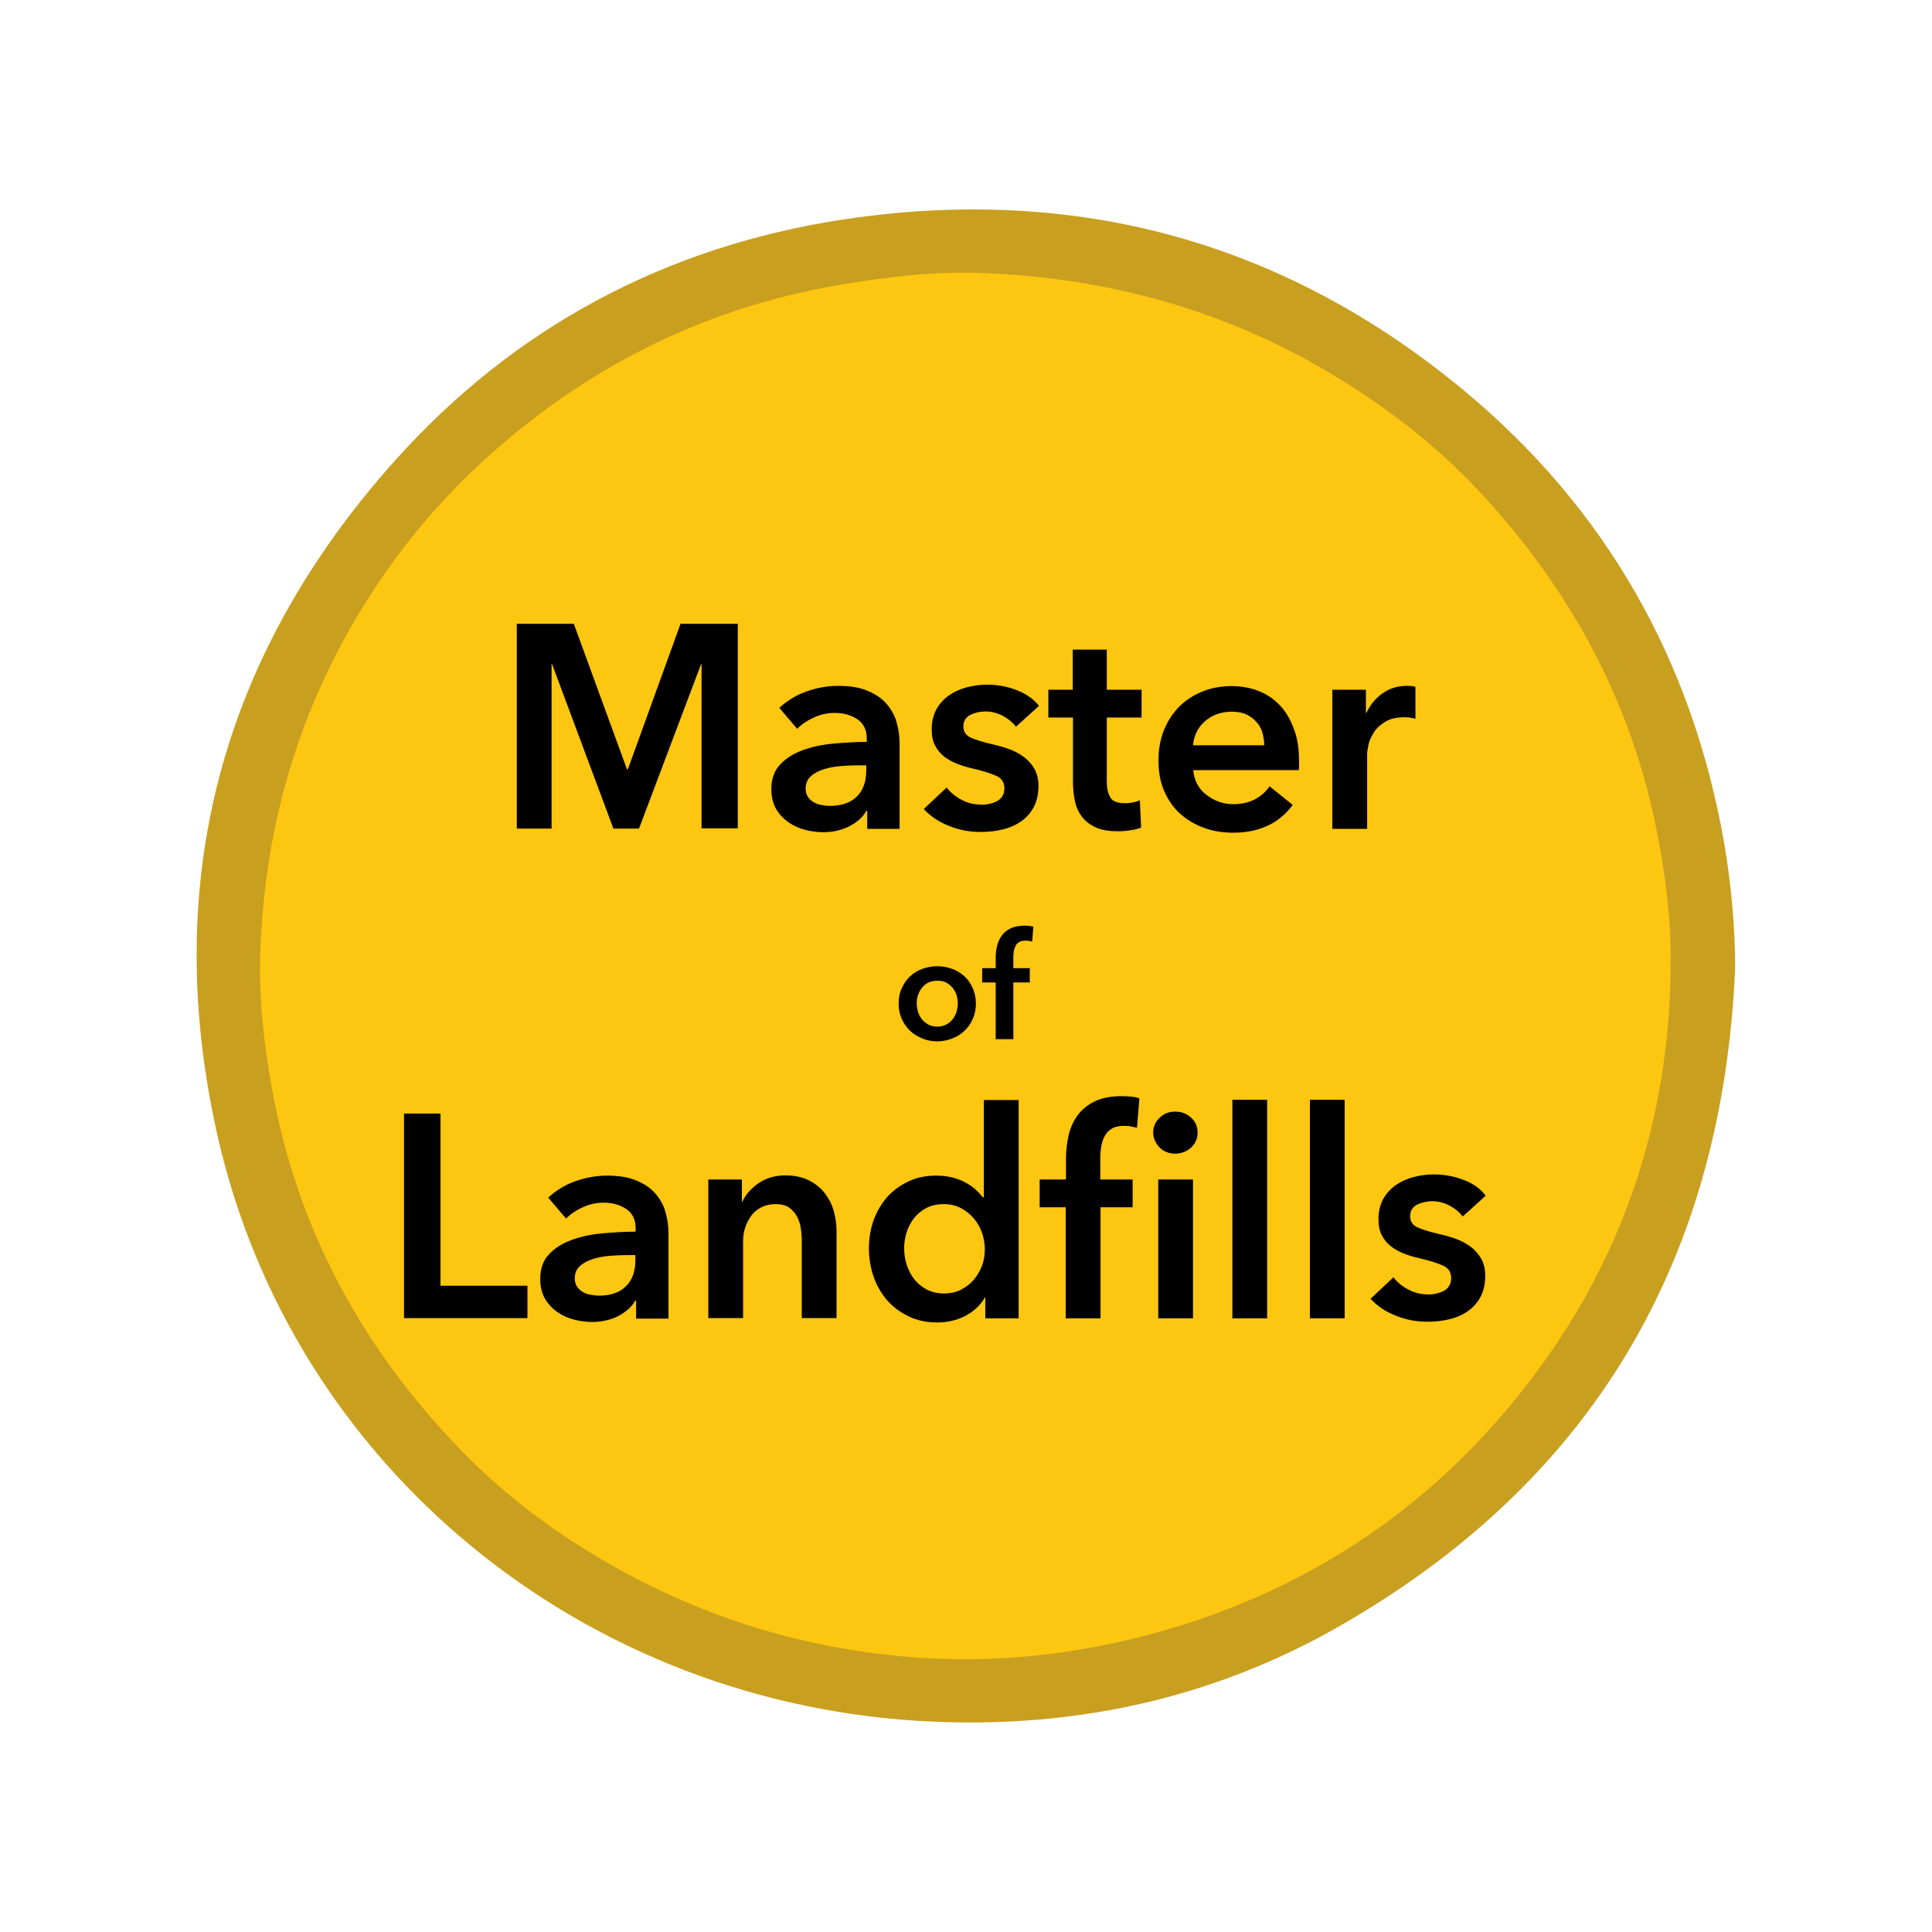
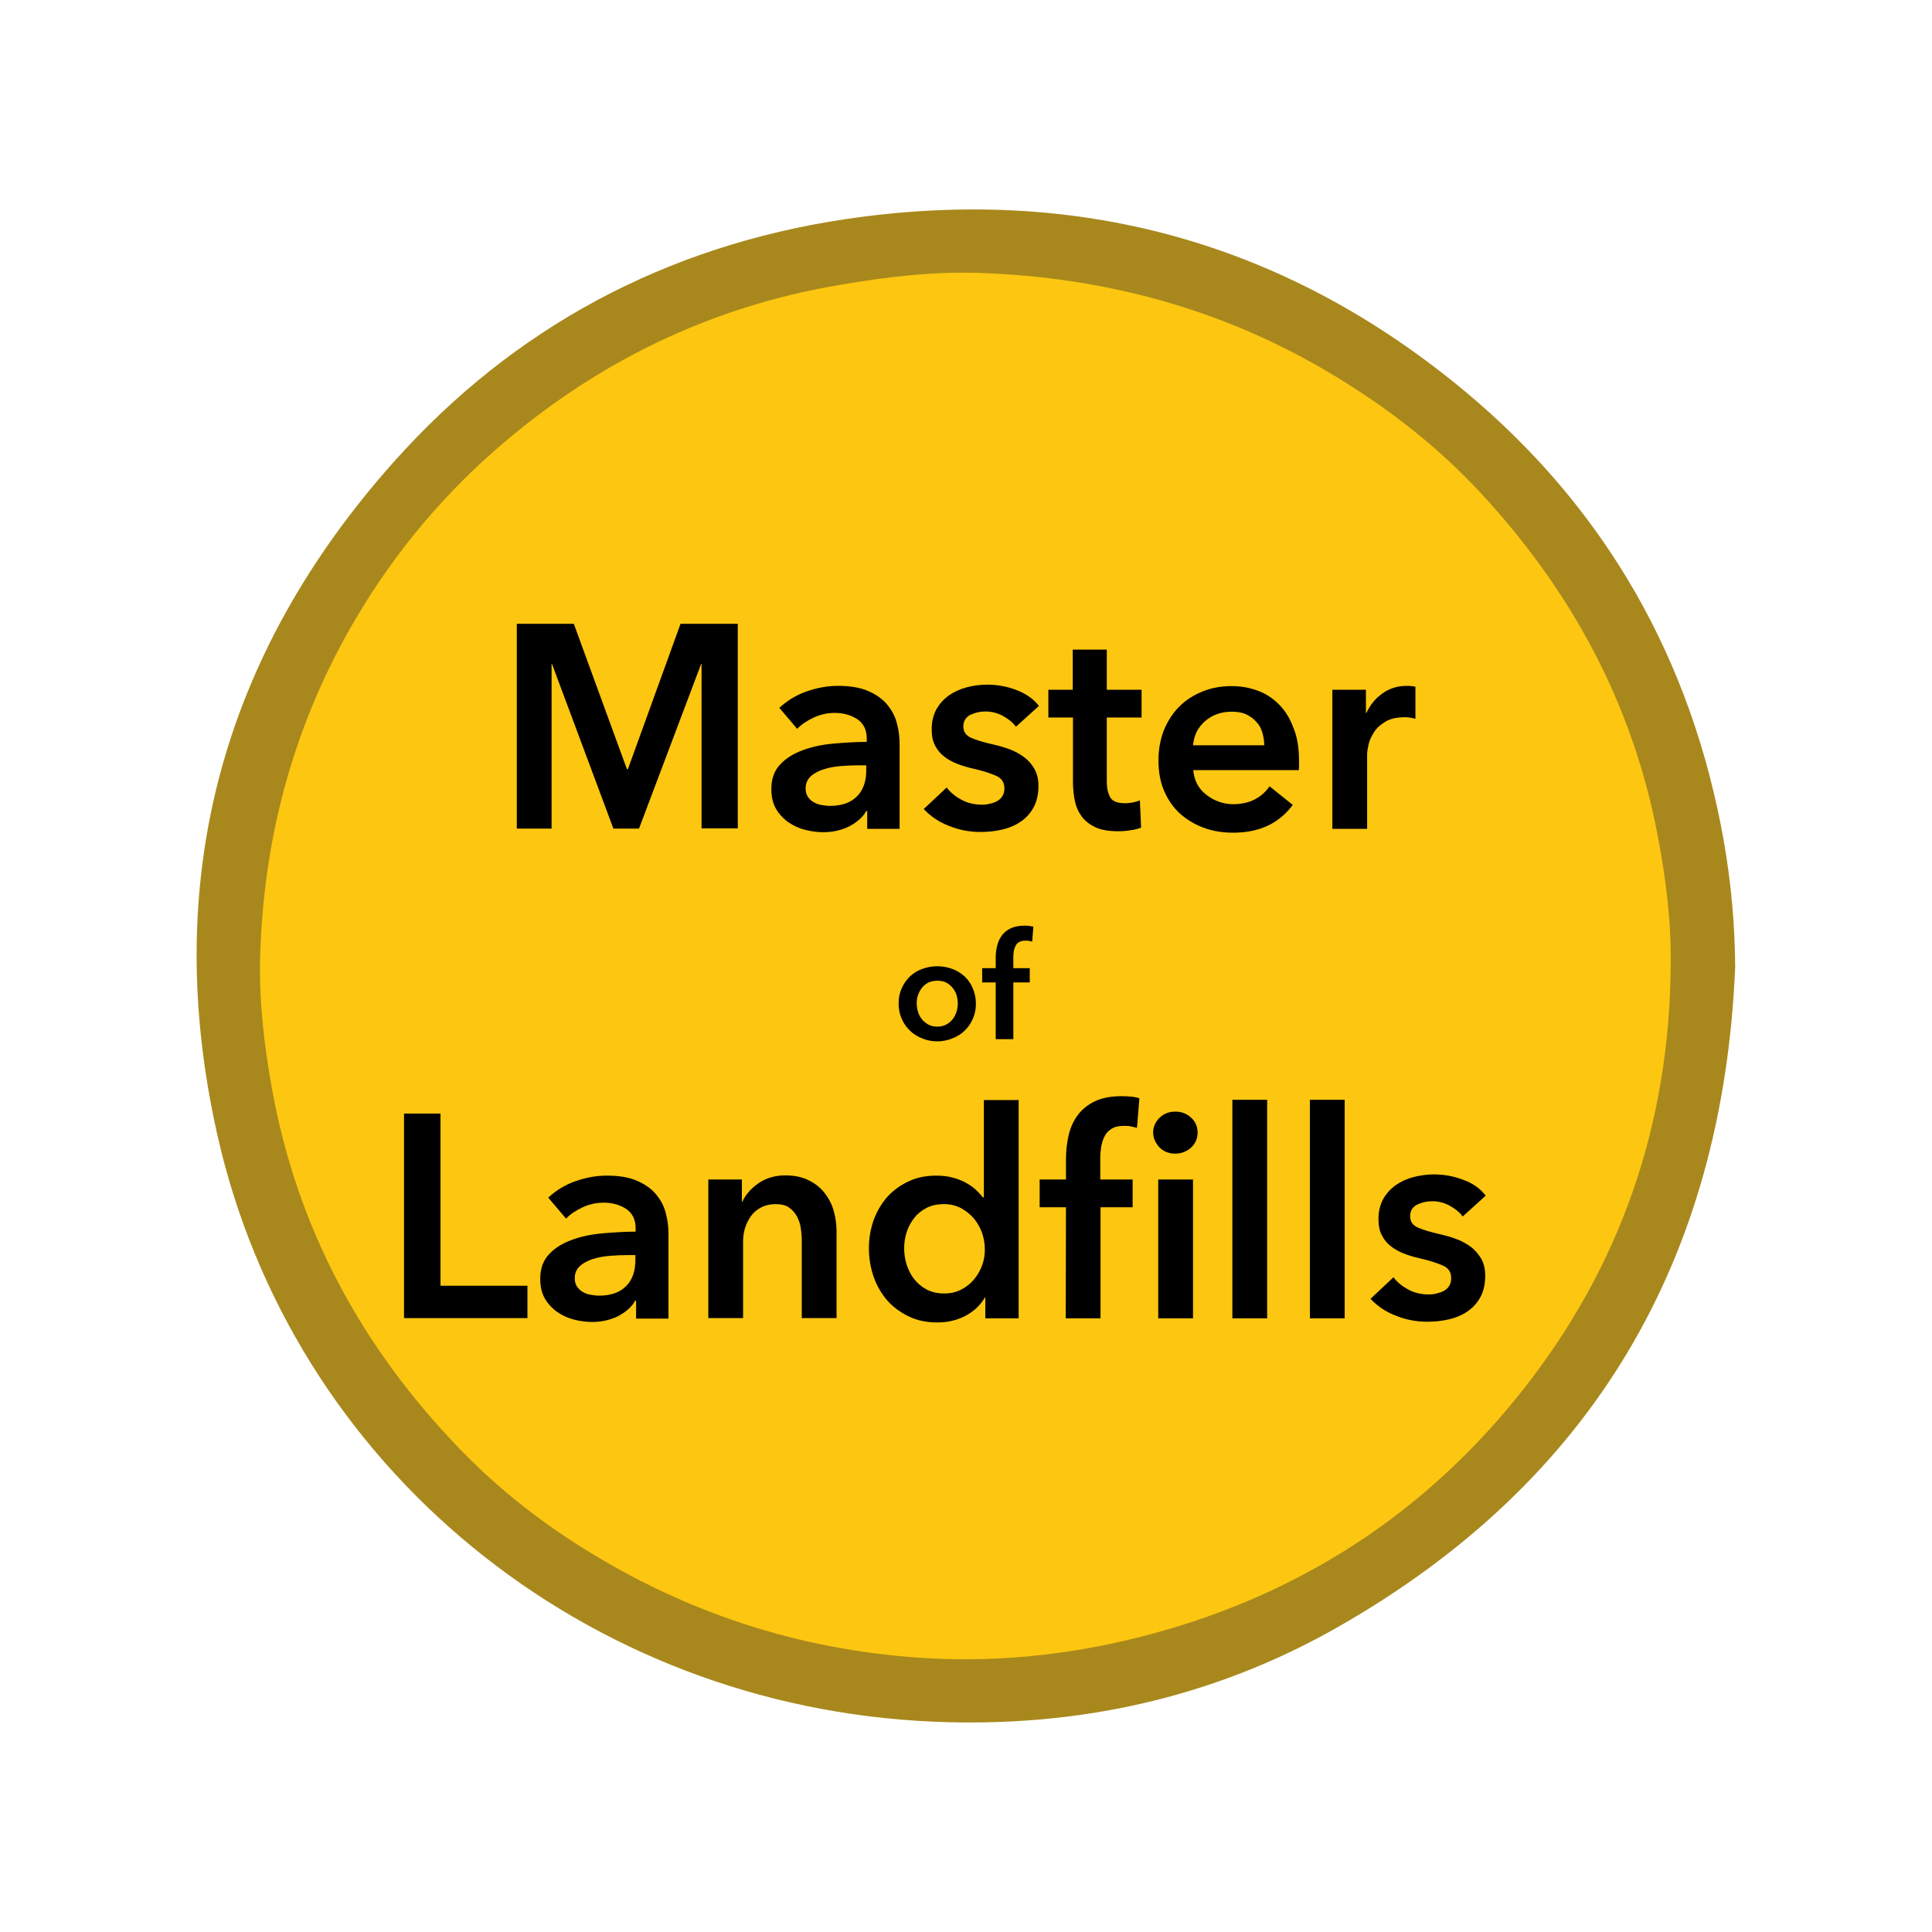
<svg xmlns="http://www.w3.org/2000/svg" version="1.1" id="Layer_1" x="0px" y="0px" viewBox="0 0 800 800" style="enable-background:new 0 0 800 800;" xml:space="preserve">
  <style type="text/css">
- 	.st0{fill:#C89F1F;}
+ 	.st0{fill:#A8881D;}
	.st1{fill:#FDC610;}
</style>
  <g id="locked">
    <path class="st0" d="M718.5,400.5c-5.1,121.2-59,213.3-165,273.5c-51.6,29.3-108,41.5-167.1,38.9   c-144.1-6.2-265.6-105.3-296.5-243.4c-23.4-104.6,1.8-198.3,73.3-278.4C213,135.3,276,101.9,349.7,90.8   c95.6-14.3,181.9,9,256.5,70.9c58.7,48.7,94.3,111.5,107.6,186.6C716.8,365.5,718.4,382.8,718.5,400.5z" />
    <path class="st1" d="M691.8,400c-0.5,65.6-20.8,124.5-61.5,175.9c-39.9,50.4-91.2,83.9-153.5,100.7c-30.1,8.1-60.7,11.7-91.6,10.1   c-50.1-2.7-96.8-17.1-139.8-43.2c-20.2-12.2-38.7-26.6-55-43.5c-40.6-42-67.4-91.4-77.8-149.3c-3.2-17.7-5.3-35.6-4.9-53.5   c1.2-48.8,13.2-94.7,37.5-137.4c15.9-27.8,35.7-52.2,59.6-73.2c41.2-36.2,88.9-59.6,143.3-68.7c18.8-3.2,37.7-5.5,56.8-4.9   c53.3,1.7,103.3,15.4,149,43.4c21.8,13.3,41.9,29,59.2,47.7c37.5,40.4,62.9,87.2,73.3,141.8C689.8,363.7,692.1,381.7,691.8,400z" />
    <g>
      <g>
-         <path d="M214,258.3h23.6l22,60.2h0.4l21.8-60.2h23.7v84.7h-15V275h-0.2l-25.7,68.1H254L228.6,275h-0.2v68.1H214V258.3z" />
-         <path d="M359.1,335.8h-0.4c-1.4,2.6-3.8,4.6-6.9,6.3c-3.2,1.6-6.8,2.5-10.9,2.5c-2.3,0-4.7-0.3-7.2-0.9c-2.5-0.6-4.8-1.6-6.9-3     c-2.1-1.4-3.9-3.2-5.3-5.5c-1.4-2.3-2.1-5.1-2.1-8.4c0-4.3,1.2-7.7,3.7-10.3c2.4-2.6,5.6-4.5,9.4-5.9c3.8-1.4,8.1-2.3,12.7-2.7     c4.7-0.4,9.2-0.7,13.7-0.7v-1.4c0-3.6-1.3-6.2-3.9-8c-2.6-1.7-5.7-2.6-9.3-2.6c-3,0-5.9,0.6-8.7,1.9c-2.8,1.3-5.1,2.8-6.9,4.7     l-7.4-8.7c3.3-3,7-5.3,11.3-6.8c4.3-1.5,8.6-2.3,13-2.3c5.1,0,9.3,0.7,12.6,2.2c3.3,1.4,5.9,3.3,7.8,5.6c1.9,2.3,3.3,4.9,4,7.8     c0.8,2.9,1.1,5.7,1.1,8.6v35h-13.4V335.8z M358.8,316.9h-3.2c-2.3,0-4.7,0.1-7.3,0.3c-2.6,0.2-4.9,0.6-7.1,1.3     c-2.2,0.7-4,1.6-5.4,2.9c-1.4,1.2-2.2,2.9-2.2,5.1c0,1.4,0.3,2.5,0.9,3.4c0.6,0.9,1.4,1.7,2.3,2.2c1,0.6,2,1,3.2,1.2     c1.2,0.2,2.4,0.4,3.6,0.4c4.9,0,8.7-1.3,11.3-4c2.6-2.6,3.8-6.2,3.8-10.8V316.9z" />
-         <path d="M420.7,300.9c-1.3-1.7-3-3.1-5.3-4.4c-2.2-1.2-4.7-1.9-7.3-1.9c-2.3,0-4.4,0.5-6.3,1.4c-1.9,1-2.9,2.6-2.9,4.8     c0,2.2,1.1,3.8,3.2,4.7c2.1,0.9,5.2,1.9,9.3,2.8c2.2,0.5,4.3,1.1,6.5,1.9c2.2,0.8,4.2,1.9,6,3.2c1.8,1.3,3.3,3,4.4,4.9     c1.1,2,1.7,4.3,1.7,7.1c0,3.5-0.7,6.5-2,8.9c-1.3,2.4-3.1,4.4-5.3,5.9c-2.2,1.5-4.7,2.6-7.7,3.3c-2.9,0.7-5.9,1-9,1     c-4.5,0-8.8-0.8-13-2.5c-4.2-1.6-7.7-4-10.5-7l9.5-8.9c1.6,2.1,3.7,3.8,6.2,5.1c2.6,1.4,5.4,2,8.5,2c1,0,2.1-0.1,3.2-0.4     c1.1-0.2,2.1-0.6,3-1.1c0.9-0.5,1.7-1.2,2.2-2.1c0.6-0.9,0.8-2,0.8-3.2c0-2.4-1.1-4.1-3.3-5.1c-2.2-1-5.5-2.1-9.9-3.1     c-2.2-0.5-4.2-1.1-6.3-1.9c-2-0.8-3.9-1.8-5.4-3c-1.6-1.2-2.9-2.8-3.8-4.6c-1-1.8-1.4-4.1-1.4-6.8c0-3.2,0.7-5.9,2-8.3     c1.3-2.3,3.1-4.2,5.2-5.7c2.2-1.5,4.6-2.6,7.3-3.3c2.7-0.7,5.5-1.1,8.4-1.1c4.1,0,8.2,0.7,12.1,2.2s7.1,3.6,9.4,6.6L420.7,300.9z     " />
-         <path d="M434.1,297.1v-11.5h10.1V269h14.1v16.6h14.4v11.5h-14.4v26.7c0,2.6,0.5,4.7,1.4,6.3c0.9,1.7,3,2.5,6.2,2.5     c1,0,2-0.1,3.1-0.3c1.1-0.2,2.1-0.5,3-0.9l0.5,11.3c-1.3,0.5-2.8,0.9-4.5,1.1c-1.8,0.3-3.4,0.4-5,0.4c-3.8,0-6.9-0.5-9.3-1.6     s-4.3-2.6-5.7-4.4c-1.4-1.9-2.4-4-2.9-6.5c-0.5-2.4-0.8-5-0.8-7.8v-26.8H434.1z" />
-         <path d="M537.9,315.1c0,0.6,0,1.3,0,1.9c0,0.6,0,1.3-0.1,1.9h-43.7c0.2,2.1,0.7,4,1.6,5.7c0.9,1.7,2.1,3.2,3.7,4.4     c1.5,1.2,3.2,2.2,5.1,2.9s3.9,1.1,6,1.1c3.6,0,6.6-0.7,9.1-2c2.5-1.3,4.5-3.1,6.1-5.4l9.6,7.7c-5.7,7.7-13.9,11.5-24.7,11.5     c-4.5,0-8.6-0.7-12.3-2.1c-3.8-1.4-7-3.4-9.8-5.9c-2.8-2.6-4.9-5.7-6.5-9.4s-2.3-7.9-2.3-12.6c0-4.6,0.8-8.8,2.3-12.6     c1.6-3.8,3.7-7,6.4-9.7c2.7-2.7,5.9-4.7,9.6-6.2c3.7-1.5,7.7-2.2,12-2.2c4,0,7.7,0.7,11.1,2c3.4,1.3,6.3,3.3,8.8,5.9     c2.5,2.6,4.4,5.8,5.8,9.7C537.2,305.3,537.9,309.9,537.9,315.1z M523.5,308.6c0-1.8-0.3-3.6-0.8-5.3c-0.5-1.7-1.3-3.2-2.5-4.4     c-1.1-1.3-2.5-2.3-4.2-3.1c-1.7-0.8-3.7-1.1-6-1.1c-4.3,0-8,1.3-11,3.9c-3,2.6-4.6,5.9-5,10H523.5z" />
-         <path d="M551.8,285.6h13.8v9.6h0.2c1.6-3.4,3.8-6.1,6.7-8.1c2.9-2.1,6.2-3.1,10.1-3.1c0.6,0,1.2,0,1.8,0.1c0.6,0,1.2,0.1,1.7,0.3     v13.2c-1-0.2-1.8-0.4-2.5-0.5c-0.7-0.1-1.3-0.1-2-0.1c-3.3,0-5.9,0.6-7.9,1.8c-2,1.2-3.6,2.6-4.7,4.3c-1.1,1.7-1.9,3.4-2.3,5.1     c-0.4,1.8-0.6,3.2-0.6,4.2v30.8h-14.4V285.6z" />
+         <path d="M214,258.3h23.6l22,60.2h0.4l21.8-60.2h23.7V343h-15v-68h-0.2l-25.7,68.1H254L228.6,275h-0.2v68.1H214V258.3z" />
+         <path d="M359.1,335.8h-0.4c-1.4,2.6-3.8,4.6-6.9,6.3c-3.2,1.6-6.8,2.5-10.9,2.5c-2.3,0-4.7-0.3-7.2-0.9s-4.8-1.6-6.9-3     s-3.9-3.2-5.3-5.5s-2.1-5.1-2.1-8.4c0-4.3,1.2-7.7,3.7-10.3c2.4-2.6,5.6-4.5,9.4-5.9s8.1-2.3,12.7-2.7c4.7-0.4,9.2-0.7,13.7-0.7     v-1.4c0-3.6-1.3-6.2-3.9-8c-2.6-1.7-5.7-2.6-9.3-2.6c-3,0-5.9,0.6-8.7,1.9c-2.8,1.3-5.1,2.8-6.9,4.7l-7.4-8.7     c3.3-3,7-5.3,11.3-6.8s8.6-2.3,13-2.3c5.1,0,9.3,0.7,12.6,2.2c3.3,1.4,5.9,3.3,7.8,5.6c1.9,2.3,3.3,4.9,4,7.8     c0.8,2.9,1.1,5.7,1.1,8.6v35h-13.4L359.1,335.8L359.1,335.8z M358.8,316.9h-3.2c-2.3,0-4.7,0.1-7.3,0.3c-2.6,0.2-4.9,0.6-7.1,1.3     c-2.2,0.7-4,1.6-5.4,2.9c-1.4,1.2-2.2,2.9-2.2,5.1c0,1.4,0.3,2.5,0.9,3.4s1.4,1.7,2.3,2.2c1,0.6,2,1,3.2,1.2s2.4,0.4,3.6,0.4     c4.9,0,8.7-1.3,11.3-4c2.6-2.6,3.8-6.2,3.8-10.8v-2H358.8z" />
+         <path d="M420.7,300.9c-1.3-1.7-3-3.1-5.3-4.4c-2.2-1.2-4.7-1.9-7.3-1.9c-2.3,0-4.4,0.5-6.3,1.4c-1.9,1-2.9,2.6-2.9,4.8     c0,2.2,1.1,3.8,3.2,4.7c2.1,0.9,5.2,1.9,9.3,2.8c2.2,0.5,4.3,1.1,6.5,1.9s4.2,1.9,6,3.2c1.8,1.3,3.3,3,4.4,4.9     c1.1,2,1.7,4.3,1.7,7.1c0,3.5-0.7,6.5-2,8.9s-3.1,4.4-5.3,5.9c-2.2,1.5-4.7,2.6-7.7,3.3c-2.9,0.7-5.9,1-9,1     c-4.5,0-8.8-0.8-13-2.5c-4.2-1.6-7.7-4-10.5-7l9.5-8.9c1.6,2.1,3.7,3.8,6.2,5.1c2.6,1.4,5.4,2,8.5,2c1,0,2.1-0.1,3.2-0.4     c1.1-0.2,2.1-0.6,3-1.1s1.7-1.2,2.2-2.1c0.6-0.9,0.8-2,0.8-3.2c0-2.4-1.1-4.1-3.3-5.1c-2.2-1-5.5-2.1-9.9-3.1     c-2.2-0.5-4.2-1.1-6.3-1.9c-2-0.8-3.9-1.8-5.4-3c-1.6-1.2-2.9-2.8-3.8-4.6c-1-1.8-1.4-4.1-1.4-6.8c0-3.2,0.7-5.9,2-8.3     c1.3-2.3,3.1-4.2,5.2-5.7c2.2-1.5,4.6-2.6,7.3-3.3c2.7-0.7,5.5-1.1,8.4-1.1c4.1,0,8.2,0.7,12.1,2.2s7.1,3.6,9.4,6.6L420.7,300.9z     " />
+         <path d="M434.1,297.1v-11.5h10.1V269h14.1v16.6h14.4v11.5h-14.4v26.7c0,2.6,0.5,4.7,1.4,6.3c0.9,1.7,3,2.5,6.2,2.5     c1,0,2-0.1,3.1-0.3c1.1-0.2,2.1-0.5,3-0.9l0.5,11.3c-1.3,0.5-2.8,0.9-4.5,1.1c-1.8,0.3-3.4,0.4-5,0.4c-3.8,0-6.9-0.5-9.3-1.6     s-4.3-2.6-5.7-4.4c-1.4-1.9-2.4-4-2.9-6.5c-0.5-2.4-0.8-5-0.8-7.8v-26.8L434.1,297.1L434.1,297.1z" />
+         <path d="M537.9,315.1c0,0.6,0,1.3,0,1.9s0,1.3-0.1,1.9h-43.7c0.2,2.1,0.7,4,1.6,5.7s2.1,3.2,3.7,4.4c1.5,1.2,3.2,2.2,5.1,2.9     s3.9,1.1,6,1.1c3.6,0,6.6-0.7,9.1-2s4.5-3.1,6.1-5.4l9.6,7.7c-5.7,7.7-13.9,11.5-24.7,11.5c-4.5,0-8.6-0.7-12.3-2.1     c-3.8-1.4-7-3.4-9.8-5.9c-2.8-2.6-4.9-5.7-6.5-9.4s-2.3-7.9-2.3-12.6c0-4.6,0.8-8.8,2.3-12.6c1.6-3.8,3.7-7,6.4-9.7     c2.7-2.7,5.9-4.7,9.6-6.2s7.7-2.2,12-2.2c4,0,7.7,0.7,11.1,2c3.4,1.3,6.3,3.3,8.8,5.9s4.4,5.8,5.8,9.7     C537.2,305.3,537.9,309.9,537.9,315.1z M523.5,308.6c0-1.8-0.3-3.6-0.8-5.3c-0.5-1.7-1.3-3.2-2.5-4.4c-1.1-1.3-2.5-2.3-4.2-3.1     c-1.7-0.8-3.7-1.1-6-1.1c-4.3,0-8,1.3-11,3.9s-4.6,5.9-5,10H523.5z" />
+         <path d="M551.8,285.6h13.8v9.6h0.2c1.6-3.4,3.8-6.1,6.7-8.1c2.9-2.1,6.2-3.1,10.1-3.1c0.6,0,1.2,0,1.8,0.1c0.6,0,1.2,0.1,1.7,0.3     v13.2c-1-0.2-1.8-0.4-2.5-0.5s-1.3-0.1-2-0.1c-3.3,0-5.9,0.6-7.9,1.8c-2,1.2-3.6,2.6-4.7,4.3c-1.1,1.7-1.9,3.4-2.3,5.1     c-0.4,1.8-0.6,3.2-0.6,4.2v30.8h-14.4v-57.6H551.8z" />
      </g>
      <g>
-         <path d="M372.1,415.5c0-2.3,0.4-4.4,1.3-6.3c0.8-1.9,2-3.5,3.4-4.9c1.4-1.3,3.1-2.4,5.1-3.1c2-0.7,4-1.1,6.2-1.1     c2.2,0,4.3,0.4,6.2,1.1c2,0.7,3.6,1.8,5.1,3.1c1.4,1.3,2.6,3,3.4,4.9c0.8,1.9,1.3,4,1.3,6.3c0,2.3-0.4,4.4-1.3,6.4     c-0.8,1.9-2,3.6-3.4,4.9c-1.4,1.4-3.1,2.4-5.1,3.2c-2,0.8-4,1.2-6.2,1.2c-2.2,0-4.3-0.4-6.2-1.2c-2-0.8-3.6-1.8-5.1-3.2     c-1.4-1.4-2.6-3-3.4-4.9C372.5,419.9,372.1,417.8,372.1,415.5z M379.6,415.5c0,1.1,0.2,2.3,0.5,3.4c0.3,1.1,0.9,2.2,1.6,3.1     c0.7,0.9,1.6,1.6,2.6,2.2c1.1,0.6,2.3,0.9,3.8,0.9c1.5,0,2.7-0.3,3.8-0.9c1.1-0.6,1.9-1.3,2.6-2.2c0.7-0.9,1.2-1.9,1.6-3.1     c0.3-1.1,0.5-2.3,0.5-3.4c0-1.1-0.2-2.3-0.5-3.4c-0.3-1.1-0.9-2.1-1.6-3c-0.7-0.9-1.6-1.6-2.6-2.2c-1.1-0.6-2.3-0.8-3.8-0.8     c-1.5,0-2.7,0.3-3.8,0.8c-1.1,0.6-1.9,1.3-2.6,2.2c-0.7,0.9-1.2,1.9-1.6,3C379.7,413.2,379.6,414.3,379.6,415.5z" />
-         <path d="M412.3,406.8h-5.6v-5.9h5.6v-4.3c0-1.8,0.2-3.4,0.6-5c0.4-1.6,1-3,2-4.3c0.9-1.2,2.1-2.2,3.6-2.9     c1.5-0.7,3.4-1.1,5.7-1.1c0.8,0,1.5,0,2,0.1c0.5,0.1,1.1,0.2,1.7,0.3l-0.5,6.2c-0.4-0.1-0.8-0.2-1.3-0.3c-0.5-0.1-1-0.1-1.5-0.1     c-1.1,0-1.9,0.2-2.6,0.6c-0.7,0.4-1.2,0.9-1.5,1.6c-0.3,0.7-0.6,1.4-0.7,2.1c-0.1,0.8-0.2,1.5-0.2,2.3v4.8h6.8v5.9h-6.8v23.5     h-7.3V406.8z" />
+         <path d="M372.1,415.5c0-2.3,0.4-4.4,1.3-6.3c0.8-1.9,2-3.5,3.4-4.9c1.4-1.3,3.1-2.4,5.1-3.1s4-1.1,6.2-1.1s4.3,0.4,6.2,1.1     c2,0.7,3.6,1.8,5.1,3.1c1.4,1.3,2.6,3,3.4,4.9s1.3,4,1.3,6.3s-0.4,4.4-1.3,6.4c-0.8,1.9-2,3.6-3.4,4.9c-1.4,1.4-3.1,2.4-5.1,3.2     c-2,0.8-4,1.2-6.2,1.2s-4.3-0.4-6.2-1.2c-2-0.8-3.6-1.8-5.1-3.2c-1.4-1.4-2.6-3-3.4-4.9C372.5,419.9,372.1,417.8,372.1,415.5z      M379.6,415.5c0,1.1,0.2,2.3,0.5,3.4s0.9,2.2,1.6,3.1s1.6,1.6,2.6,2.2c1.1,0.6,2.3,0.9,3.8,0.9s2.7-0.3,3.8-0.9     c1.1-0.6,1.9-1.3,2.6-2.2c0.7-0.9,1.2-1.9,1.6-3.1c0.3-1.1,0.5-2.3,0.5-3.4s-0.2-2.3-0.5-3.4s-0.9-2.1-1.6-3s-1.6-1.6-2.6-2.2     c-1.1-0.6-2.3-0.8-3.8-0.8s-2.7,0.3-3.8,0.8c-1.1,0.6-1.9,1.3-2.6,2.2c-0.7,0.9-1.2,1.9-1.6,3S379.6,414.3,379.6,415.5z" />
+         <path d="M412.3,406.8h-5.6v-5.9h5.6v-4.3c0-1.8,0.2-3.4,0.6-5s1-3,2-4.3c0.9-1.2,2.1-2.2,3.6-2.9c1.5-0.7,3.4-1.1,5.7-1.1     c0.8,0,1.5,0,2,0.1s1.1,0.2,1.7,0.3l-0.5,6.2c-0.4-0.1-0.8-0.2-1.3-0.3c-0.5-0.1-1-0.1-1.5-0.1c-1.1,0-1.9,0.2-2.6,0.6     s-1.2,0.9-1.5,1.6s-0.6,1.4-0.7,2.1c-0.1,0.8-0.2,1.5-0.2,2.3v4.8h6.8v5.9h-6.8v23.5h-7.3L412.3,406.8L412.3,406.8z" />
      </g>
    </g>
  </g>
  <g>
-     <path d="M167.3,461.1h15.1v71.3h36v13.4h-51.1V461.1z" />
-     <path d="M263.4,538.6H263c-1.4,2.6-3.8,4.6-6.9,6.3c-3.2,1.6-6.8,2.5-10.9,2.5c-2.3,0-4.7-0.3-7.2-0.9c-2.5-0.6-4.8-1.6-6.9-3   c-2.1-1.4-3.9-3.2-5.3-5.5c-1.4-2.3-2.1-5.1-2.1-8.4c0-4.3,1.2-7.7,3.7-10.3c2.4-2.6,5.6-4.5,9.4-5.9c3.8-1.4,8.1-2.3,12.7-2.7   c4.7-0.4,9.2-0.7,13.7-0.7v-1.4c0-3.6-1.3-6.2-3.9-8c-2.6-1.7-5.7-2.6-9.3-2.6c-3,0-5.9,0.6-8.7,1.9c-2.8,1.3-5.1,2.8-6.9,4.7   l-7.4-8.7c3.3-3,7-5.3,11.3-6.8c4.3-1.5,8.6-2.3,13-2.3c5.1,0,9.3,0.7,12.6,2.2c3.3,1.4,5.9,3.3,7.8,5.6c1.9,2.3,3.3,4.9,4,7.8   c0.8,2.9,1.1,5.7,1.1,8.6v35h-13.4V538.6z M263.2,519.7h-3.2c-2.3,0-4.7,0.1-7.3,0.3c-2.6,0.2-4.9,0.6-7.1,1.3   c-2.2,0.7-4,1.6-5.4,2.9c-1.4,1.2-2.2,2.9-2.2,5.1c0,1.4,0.3,2.5,0.9,3.4c0.6,0.9,1.4,1.7,2.3,2.2c1,0.6,2,1,3.2,1.2   c1.2,0.2,2.4,0.4,3.6,0.4c4.9,0,8.7-1.3,11.3-4c2.6-2.6,3.8-6.2,3.8-10.8V519.7z" />
-     <path d="M293.6,488.4h13.6v9.2h0.2c1.3-2.9,3.5-5.4,6.6-7.6c3.2-2.2,6.9-3.3,11.2-3.3c3.8,0,7,0.7,9.6,2c2.7,1.3,4.9,3.1,6.6,5.2   c1.7,2.2,3,4.6,3.8,7.4c0.8,2.8,1.2,5.7,1.2,8.6v35.9h-14.4V514c0-1.7-0.1-3.4-0.4-5.3c-0.2-1.8-0.8-3.5-1.6-5   c-0.8-1.5-1.9-2.7-3.3-3.7c-1.4-1-3.3-1.4-5.6-1.4c-2.3,0-4.3,0.5-6,1.4c-1.7,0.9-3.1,2.1-4.1,3.5s-1.9,3.1-2.5,5   c-0.6,1.9-0.8,3.8-0.8,5.7v31.6h-14.4V488.4z" />
-     <path d="M421.6,545.9H408v-8.6h-0.2c-2,3.4-4.8,5.9-8.3,7.7c-3.6,1.8-7.4,2.6-11.4,2.6c-4.4,0-8.3-0.8-11.8-2.5s-6.4-3.8-8.9-6.6   c-2.4-2.8-4.3-6-5.6-9.7c-1.3-3.7-2-7.7-2-11.9c0-4.2,0.7-8.2,2-11.8c1.4-3.7,3.3-6.9,5.7-9.6c2.5-2.7,5.4-4.8,8.9-6.4   c3.4-1.6,7.2-2.3,11.3-2.3c2.6,0,5,0.3,7.1,0.9c2.1,0.6,3.9,1.3,5.4,2.2c1.6,0.9,2.9,1.8,4,2.9c1.1,1,2,2,2.8,3h0.4v-40.3h14.4   V545.9z M374.4,516.9c0,2.2,0.3,4.5,1,6.7c0.7,2.2,1.7,4.2,3.1,6c1.4,1.8,3.1,3.2,5.1,4.3c2.1,1.1,4.5,1.7,7.3,1.7   c2.6,0,5-0.5,7.1-1.6c2.1-1.1,3.9-2.5,5.3-4.2c1.5-1.8,2.6-3.7,3.4-5.9c0.8-2.2,1.1-4.4,1.1-6.6c0-2.2-0.4-4.5-1.1-6.7   c-0.8-2.2-1.9-4.2-3.4-6c-1.5-1.8-3.3-3.2-5.3-4.3c-2.1-1.1-4.4-1.7-7.1-1.7c-2.8,0-5.2,0.5-7.3,1.6c-2.1,1.1-3.8,2.5-5.1,4.2   c-1.4,1.8-2.4,3.7-3.1,5.9C374.7,512.5,374.4,514.7,374.4,516.9z" />
-     <path d="M441.4,499.9h-10.9v-11.5h10.9v-8.5c0-3.4,0.4-6.7,1.1-9.9c0.8-3.2,2-5.9,3.8-8.3c1.8-2.4,4.2-4.3,7.1-5.7   c3-1.4,6.7-2.1,11.1-2.1c1.6,0,2.9,0.1,4,0.2c1.1,0.1,2.2,0.3,3.3,0.7l-1,12.2c-0.8-0.2-1.7-0.4-2.6-0.6c-0.9-0.2-1.9-0.2-2.9-0.2   c-2.1,0-3.8,0.4-5,1.2c-1.3,0.8-2.3,1.8-2.9,3.1c-0.7,1.3-1.1,2.7-1.4,4.2c-0.2,1.5-0.4,3-0.4,4.4v9.3H469v11.5h-13.3v46h-14.4   V499.9z M477.5,468.9c0-2.3,0.9-4.3,2.6-6c1.7-1.7,3.9-2.6,6.5-2.6c2.6,0,4.8,0.8,6.6,2.5c1.8,1.6,2.7,3.7,2.7,6.2   c0,2.5-0.9,4.5-2.7,6.2c-1.8,1.6-4,2.5-6.6,2.5c-2.6,0-4.8-0.9-6.5-2.6C478.4,473.2,477.5,471.2,477.5,468.9z M479.6,488.4h14.4   v57.5h-14.4V488.4z" />
-     <path d="M510.3,455.4h14.4v90.5h-14.4V455.4z" />
+     <path d="M167.3,461.1h15.1v71.3h36v13.4h-51.1L167.3,461.1L167.3,461.1z" />
+     <path d="M263.4,538.6H263c-1.4,2.6-3.8,4.6-6.9,6.3c-3.2,1.6-6.8,2.5-10.9,2.5c-2.3,0-4.7-0.3-7.2-0.9c-2.5-0.6-4.8-1.6-6.9-3   c-2.1-1.4-3.9-3.2-5.3-5.5c-1.4-2.3-2.1-5.1-2.1-8.4c0-4.3,1.2-7.7,3.7-10.3c2.4-2.6,5.6-4.5,9.4-5.9c3.8-1.4,8.1-2.3,12.7-2.7   c4.7-0.4,9.2-0.7,13.7-0.7v-1.4c0-3.6-1.3-6.2-3.9-8c-2.6-1.7-5.7-2.6-9.3-2.6c-3,0-5.9,0.6-8.7,1.9s-5.1,2.8-6.9,4.7l-7.4-8.7   c3.3-3,7-5.3,11.3-6.8s8.6-2.3,13-2.3c5.1,0,9.3,0.7,12.6,2.2c3.3,1.4,5.9,3.3,7.8,5.6c1.9,2.3,3.3,4.9,4,7.8   c0.8,2.9,1.1,5.7,1.1,8.6v35h-13.4L263.4,538.6L263.4,538.6z M263.2,519.7H260c-2.3,0-4.7,0.1-7.3,0.3s-4.9,0.6-7.1,1.3   c-2.2,0.7-4,1.6-5.4,2.9c-1.4,1.2-2.2,2.9-2.2,5.1c0,1.4,0.3,2.5,0.9,3.4c0.6,0.9,1.4,1.7,2.3,2.2c1,0.6,2,1,3.2,1.2   s2.4,0.4,3.6,0.4c4.9,0,8.7-1.3,11.3-4c2.6-2.6,3.8-6.2,3.8-10.8v-2H263.2z" />
+     <path d="M293.6,488.4h13.6v9.2h0.2c1.3-2.9,3.5-5.4,6.6-7.6c3.2-2.2,6.9-3.3,11.2-3.3c3.8,0,7,0.7,9.6,2c2.7,1.3,4.9,3.1,6.6,5.2   c1.7,2.2,3,4.6,3.8,7.4s1.2,5.7,1.2,8.6v35.9H332V514c0-1.7-0.1-3.4-0.4-5.3c-0.2-1.8-0.8-3.5-1.6-5c-0.8-1.5-1.9-2.7-3.3-3.7   s-3.3-1.4-5.6-1.4c-2.3,0-4.3,0.5-6,1.4s-3.1,2.1-4.1,3.5s-1.9,3.1-2.5,5s-0.8,3.8-0.8,5.7v31.6h-14.4v-57.4H293.6z" />
+     <path d="M421.6,545.9H408v-8.6h-0.2c-2,3.4-4.8,5.9-8.3,7.7c-3.6,1.8-7.4,2.6-11.4,2.6c-4.4,0-8.3-0.8-11.8-2.5s-6.4-3.8-8.9-6.6   c-2.4-2.8-4.3-6-5.6-9.7c-1.3-3.7-2-7.7-2-11.9s0.7-8.2,2-11.8c1.4-3.7,3.3-6.9,5.7-9.6c2.5-2.7,5.4-4.8,8.9-6.4   c3.4-1.6,7.2-2.3,11.3-2.3c2.6,0,5,0.3,7.1,0.9s3.9,1.3,5.4,2.2c1.6,0.9,2.9,1.8,4,2.9c1.1,1,2,2,2.8,3h0.4v-40.3h14.4v90.4H421.6z    M374.4,516.9c0,2.2,0.3,4.5,1,6.7s1.7,4.2,3.1,6s3.1,3.2,5.1,4.3c2.1,1.1,4.5,1.7,7.3,1.7c2.6,0,5-0.5,7.1-1.6s3.9-2.5,5.3-4.2   c1.5-1.8,2.6-3.7,3.4-5.9s1.1-4.4,1.1-6.6c0-2.2-0.4-4.5-1.1-6.7c-0.8-2.2-1.9-4.2-3.4-6s-3.3-3.2-5.3-4.3   c-2.1-1.1-4.4-1.7-7.1-1.7c-2.8,0-5.2,0.5-7.3,1.6c-2.1,1.1-3.8,2.5-5.1,4.2c-1.4,1.8-2.4,3.7-3.1,5.9   C374.7,512.5,374.4,514.7,374.4,516.9z" />
+     <path d="M441.4,499.9h-10.9v-11.5h10.9v-8.5c0-3.4,0.4-6.7,1.1-9.9c0.8-3.2,2-5.9,3.8-8.3s4.2-4.3,7.1-5.7c3-1.4,6.7-2.1,11.1-2.1   c1.6,0,2.9,0.1,4,0.2s2.2,0.3,3.3,0.7l-1,12.2c-0.8-0.2-1.7-0.4-2.6-0.6s-1.9-0.2-2.9-0.2c-2.1,0-3.8,0.4-5,1.2   c-1.3,0.8-2.3,1.8-2.9,3.1c-0.7,1.3-1.1,2.7-1.4,4.2c-0.2,1.5-0.4,3-0.4,4.4v9.3H469v11.5h-13.3v46h-14.4L441.4,499.9L441.4,499.9z    M477.5,468.9c0-2.3,0.9-4.3,2.6-6s3.9-2.6,6.5-2.6s4.8,0.8,6.6,2.5c1.8,1.6,2.7,3.7,2.7,6.2s-0.9,4.5-2.7,6.2   c-1.8,1.6-4,2.5-6.6,2.5s-4.8-0.9-6.5-2.6C478.4,473.2,477.5,471.2,477.5,468.9z M479.6,488.4H494v57.5h-14.4V488.4z" />
+     <path d="M510.3,455.4h14.4v90.5h-14.4L510.3,455.4L510.3,455.4z" />
    <path d="M542.4,455.4h14.4v90.5h-14.4V455.4z" />
-     <path d="M605.7,503.7c-1.3-1.7-3-3.1-5.3-4.4c-2.2-1.2-4.7-1.9-7.3-1.9c-2.3,0-4.4,0.5-6.3,1.4c-1.9,1-2.9,2.6-2.9,4.8   c0,2.2,1.1,3.8,3.2,4.7c2.1,0.9,5.2,1.9,9.3,2.8c2.2,0.5,4.3,1.1,6.5,1.9c2.2,0.8,4.2,1.9,6,3.2c1.8,1.3,3.2,3,4.4,4.9   c1.1,2,1.7,4.3,1.7,7.1c0,3.5-0.7,6.5-2,8.9c-1.3,2.4-3.1,4.4-5.3,5.9c-2.2,1.5-4.7,2.6-7.7,3.3c-2.9,0.7-5.9,1-9,1   c-4.5,0-8.8-0.8-13-2.5c-4.2-1.6-7.7-4-10.5-7l9.5-8.9c1.6,2.1,3.7,3.8,6.2,5.1c2.6,1.4,5.4,2,8.5,2c1,0,2.1-0.1,3.2-0.4   s2.1-0.6,3-1.1c0.9-0.5,1.7-1.2,2.2-2.1c0.6-0.9,0.8-2,0.8-3.2c0-2.4-1.1-4.1-3.3-5.1c-2.2-1-5.5-2.1-9.9-3.1   c-2.2-0.5-4.2-1.1-6.3-1.9c-2-0.8-3.9-1.8-5.4-3c-1.6-1.2-2.9-2.8-3.8-4.6c-1-1.8-1.4-4.1-1.4-6.8c0-3.2,0.7-5.9,2-8.3   c1.3-2.3,3.1-4.2,5.2-5.7c2.2-1.5,4.6-2.6,7.3-3.3c2.7-0.7,5.5-1.1,8.4-1.1c4.1,0,8.2,0.7,12.1,2.2c4,1.4,7.1,3.6,9.4,6.6   L605.7,503.7z" />
+     <path d="M605.7,503.7c-1.3-1.7-3-3.1-5.3-4.4c-2.2-1.2-4.7-1.9-7.3-1.9c-2.3,0-4.4,0.5-6.3,1.4c-1.9,1-2.9,2.6-2.9,4.8   c0,2.2,1.1,3.8,3.2,4.7c2.1,0.9,5.2,1.9,9.3,2.8c2.2,0.5,4.3,1.1,6.5,1.9s4.2,1.9,6,3.2s3.2,3,4.4,4.9c1.1,2,1.7,4.3,1.7,7.1   c0,3.5-0.7,6.5-2,8.9s-3.1,4.4-5.3,5.9s-4.7,2.6-7.7,3.3c-2.9,0.7-5.9,1-9,1c-4.5,0-8.8-0.8-13-2.5c-4.2-1.6-7.7-4-10.5-7l9.5-8.9   c1.6,2.1,3.7,3.8,6.2,5.1c2.6,1.4,5.4,2,8.5,2c1,0,2.1-0.1,3.2-0.4s2.1-0.6,3-1.1s1.7-1.2,2.2-2.1c0.6-0.9,0.8-2,0.8-3.2   c0-2.4-1.1-4.1-3.3-5.1s-5.5-2.1-9.9-3.1c-2.2-0.5-4.2-1.1-6.3-1.9c-2-0.8-3.9-1.8-5.4-3c-1.6-1.2-2.9-2.8-3.8-4.6   c-1-1.8-1.4-4.1-1.4-6.8c0-3.2,0.7-5.9,2-8.3c1.3-2.3,3.1-4.2,5.2-5.7c2.2-1.5,4.6-2.6,7.3-3.3c2.7-0.7,5.5-1.1,8.4-1.1   c4.1,0,8.2,0.7,12.1,2.2c4,1.4,7.1,3.6,9.4,6.6L605.7,503.7z" />
  </g>
</svg>
